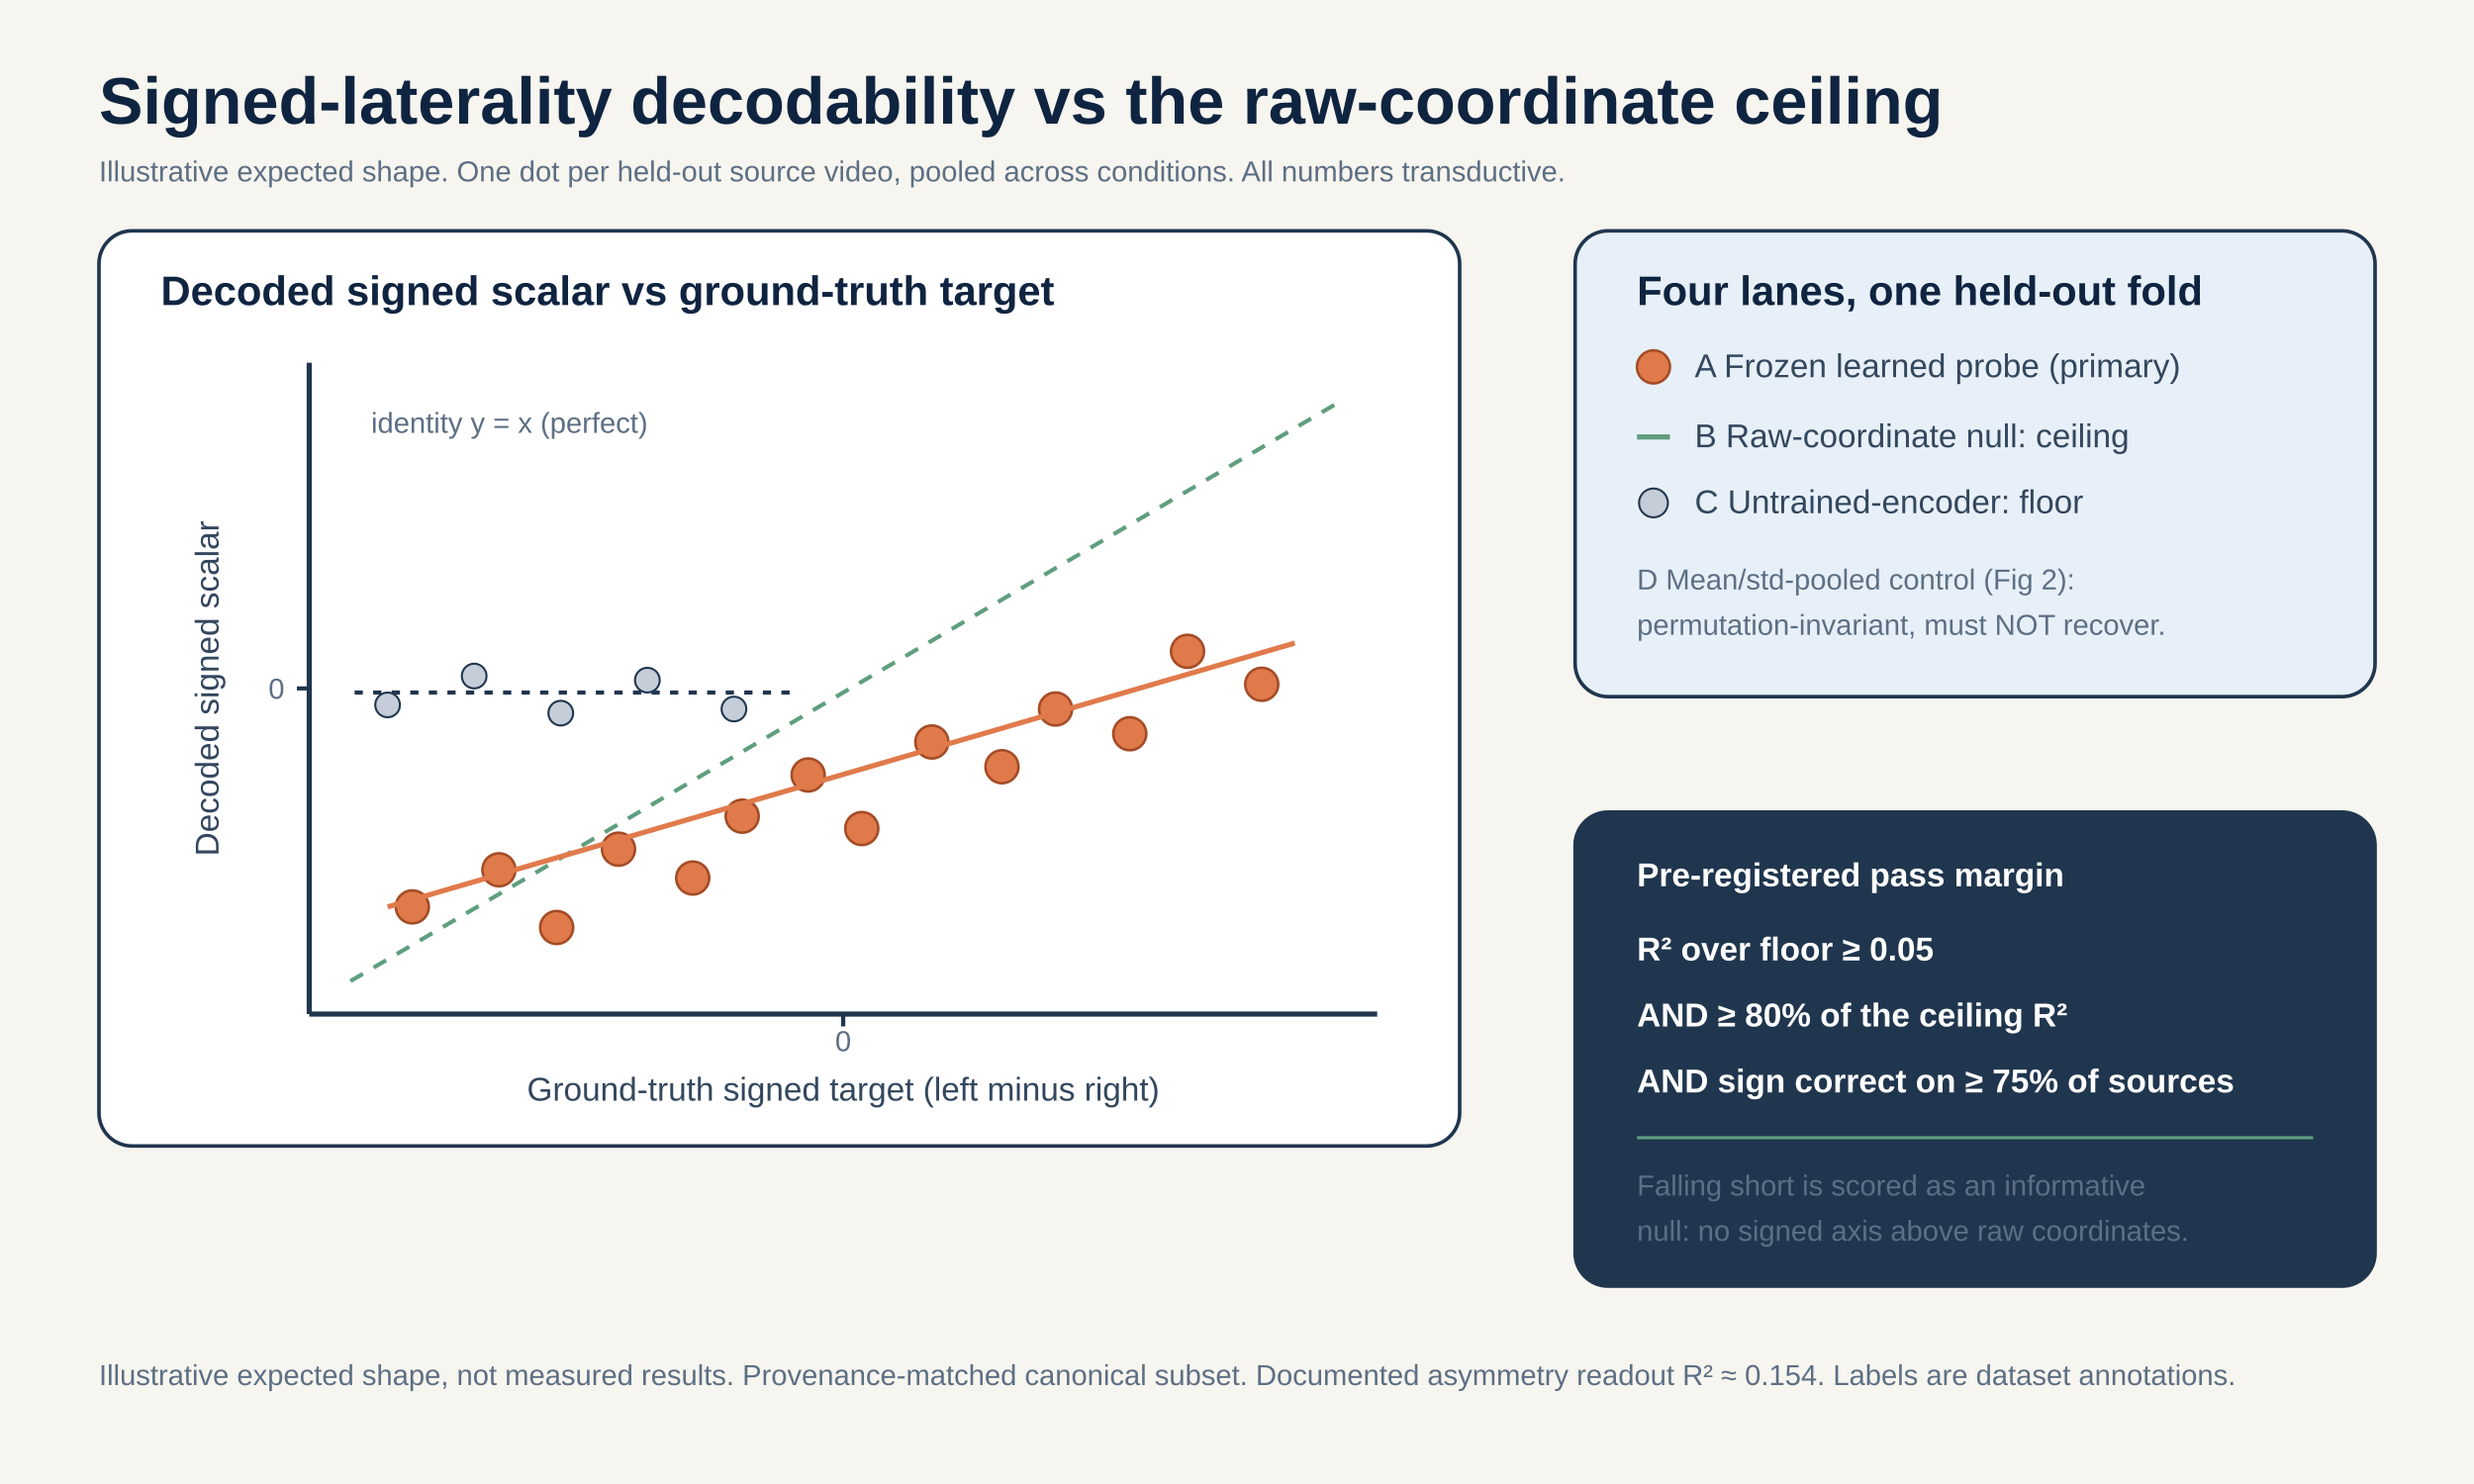
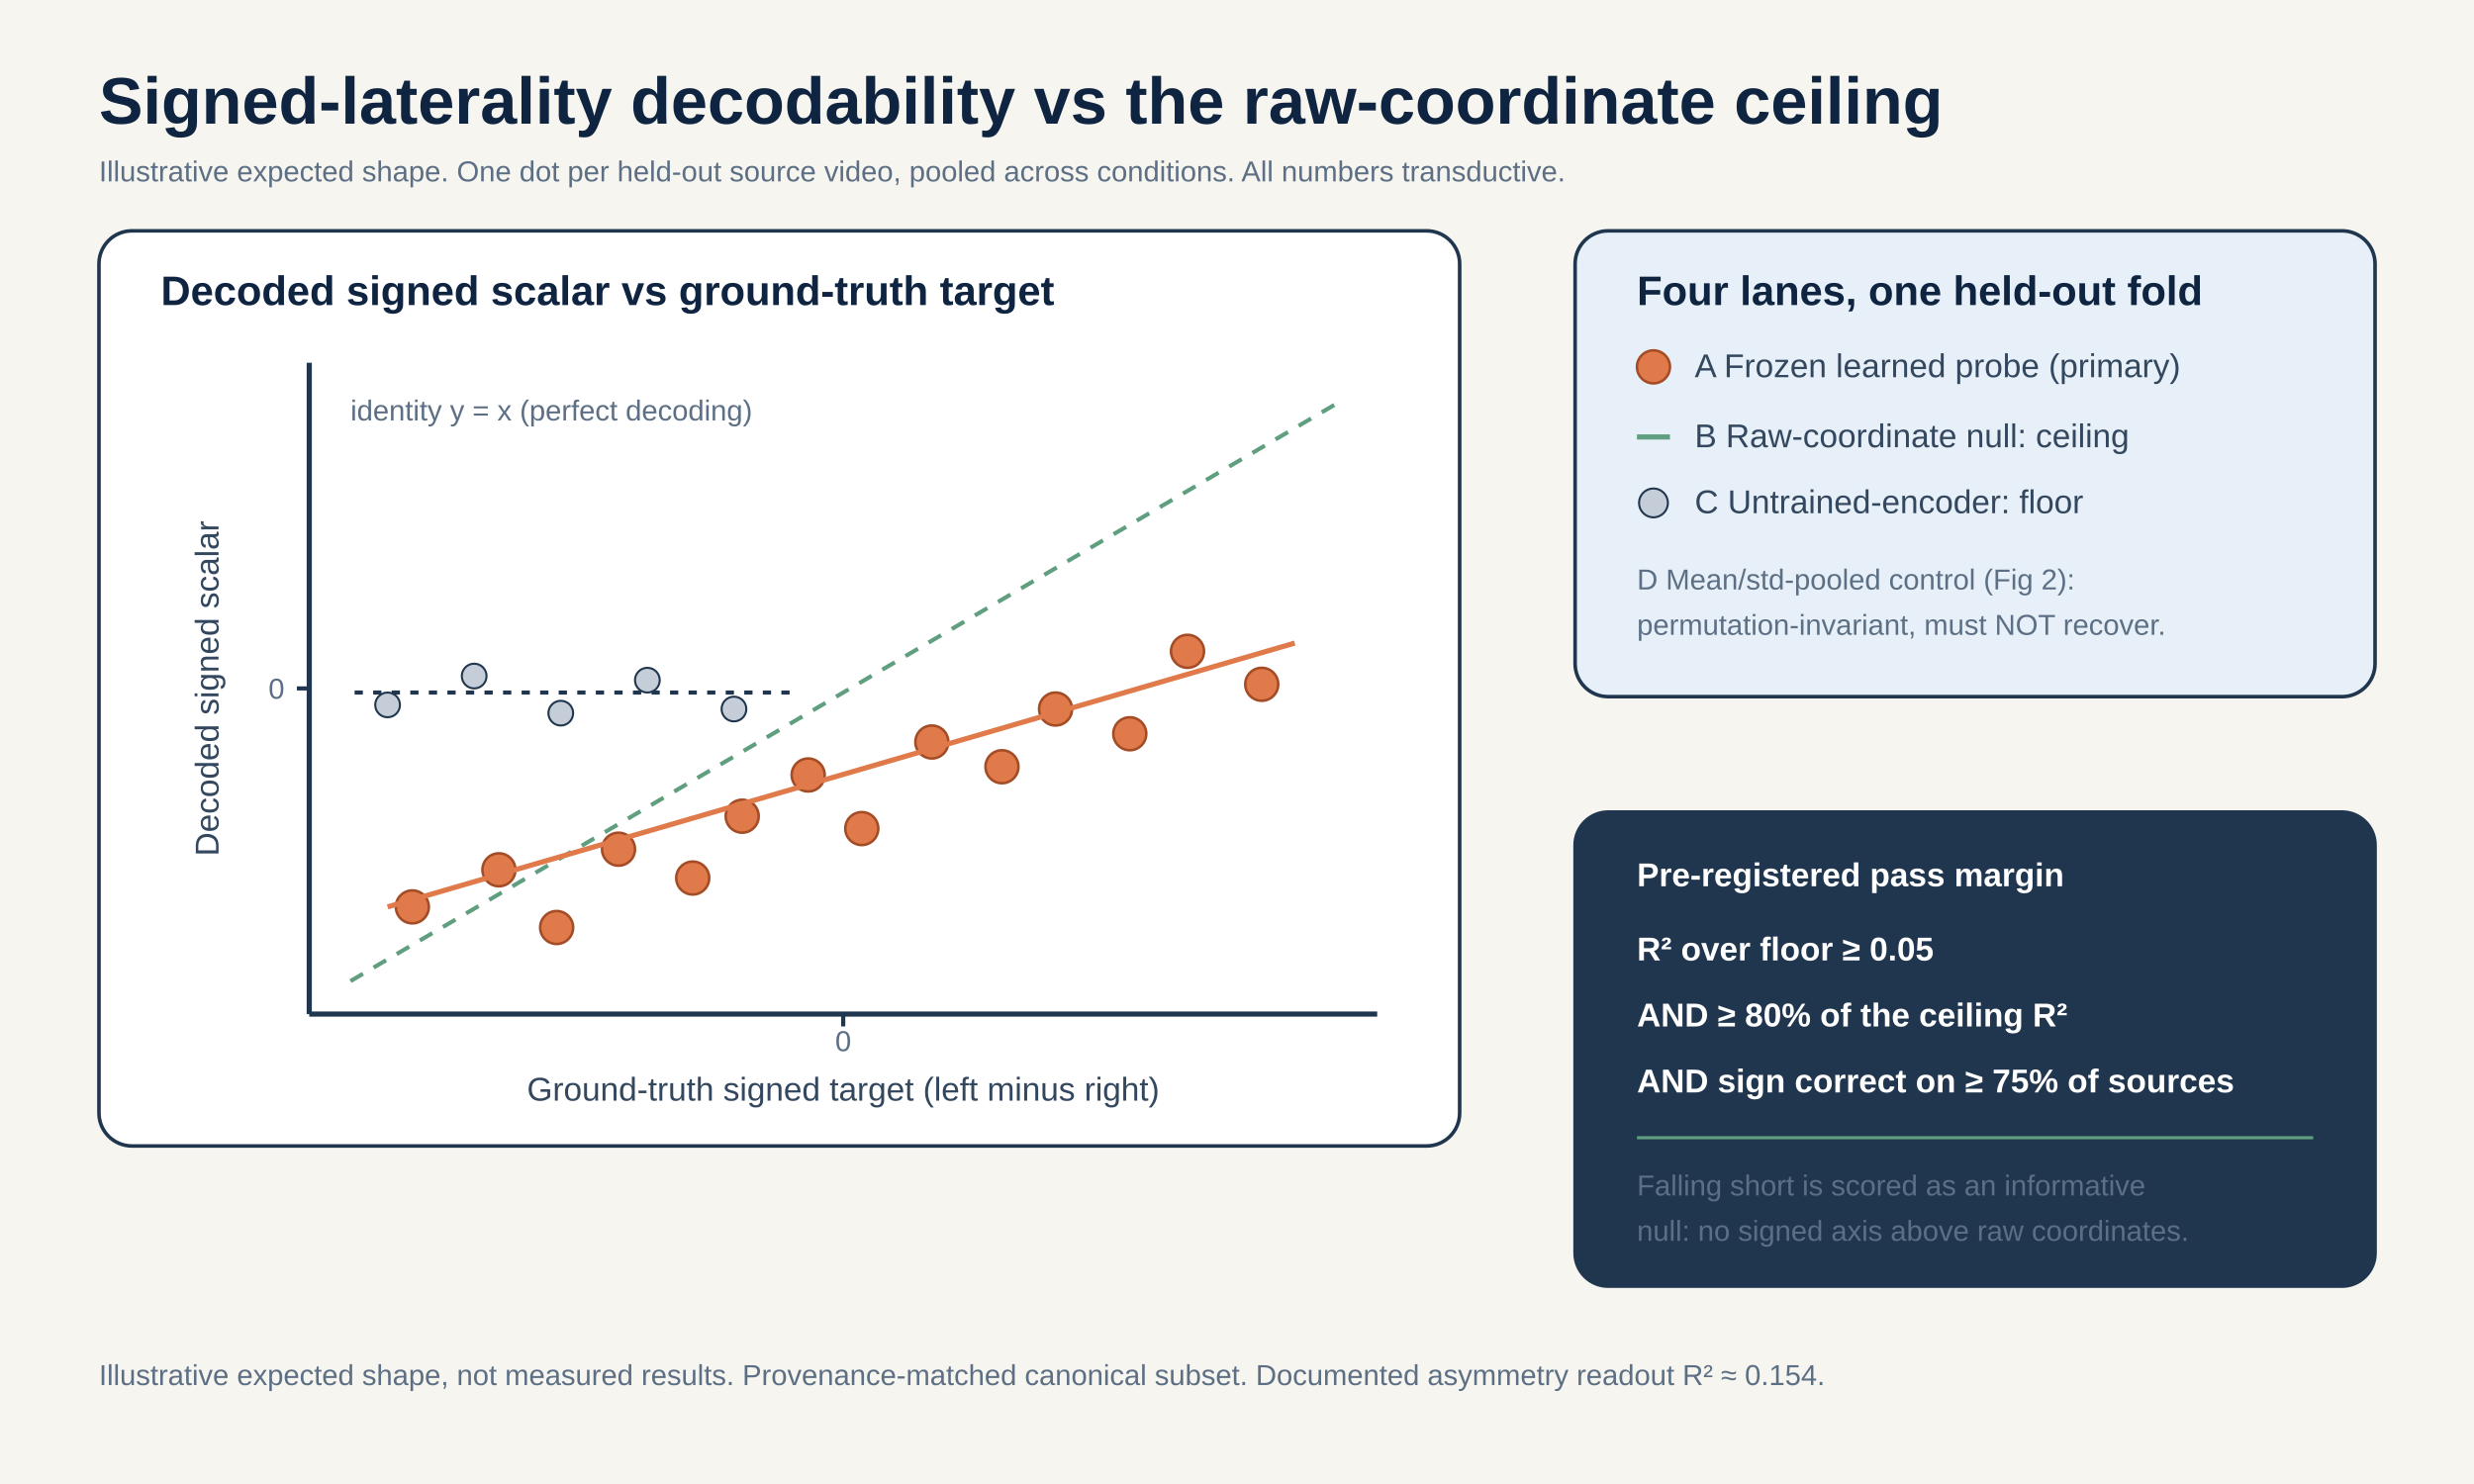
<svg xmlns="http://www.w3.org/2000/svg" viewBox="0 0 1200 720" role="img" aria-labelledby="t1 d1">
  <defs>
    <marker id="arrow" markerWidth="8" markerHeight="8" refX="7" refY="4" orient="auto" markerUnits="userSpaceOnUse">
      <path d="M0,0 L8,4 L0,8 z" fill="#20364e" />
    </marker>
    <style>
      .h{font-family:Arial,Helvetica,sans-serif;font-weight:700;font-size:32px;fill:#0f2440;}
      .t{font-family:Arial,Helvetica,sans-serif;font-weight:700;font-size:20px;fill:#0f2440;}
      .b{font-family:Arial,Helvetica,sans-serif;font-size:16px;fill:#33475e;}
      .s{font-family:Arial,Helvetica,sans-serif;font-size:14px;fill:#5c6f84;}
      .w{font-family:Arial,Helvetica,sans-serif;font-weight:700;font-size:16px;fill:#ffffff;}
    </style>
  </defs>
  <rect x="0" y="0" width="1200" height="720" fill="#f7f5ef" />
  <text x="48" y="60" class="h">Signed-laterality decodability vs the raw-coordinate ceiling</text>
  <text x="48" y="88" class="s">Illustrative expected shape. One dot per held-out source video, pooled across conditions. All numbers transductive.</text>
  <rect x="48" y="112" width="660" height="444" rx="16" fill="#ffffff" stroke="#20364e" stroke-width="1.75" />
  <text x="78" y="148" class="t">Decoded signed scalar vs ground-truth target</text>
  <line x1="150" y1="176" x2="150" y2="492" stroke="#20364e" stroke-width="2.5" />
  <line x1="150" y1="492" x2="668" y2="492" stroke="#20364e" stroke-width="2.5" />
  <line x1="409" y1="492" x2="409" y2="498" stroke="#20364e" stroke-width="2" />
  <text x="409" y="510" class="s" text-anchor="middle">0</text>
  <line x1="150" y1="334" x2="144" y2="334" stroke="#20364e" stroke-width="2" />
  <text x="138" y="339" class="s" text-anchor="end">0</text>
  <line x1="170" y1="476" x2="648" y2="196" stroke="#5f9e7e" stroke-width="2" stroke-dasharray="7 6" />
-   <text x="180" y="210" class="s" fill="#5f9e7e">identity y = x (perfect)</text>
+   <text x="170" y="204" class="s" fill="#5f9e7e">identity y = x (perfect decoding)</text>
  <g fill="#e07a4b" stroke="#a44c26" stroke-width="1.25">
    <circle cx="200" cy="440" r="8" />
    <circle cx="242" cy="422" r="8" />
    <circle cx="270" cy="450" r="8" />
    <circle cx="300" cy="412" r="8" />
    <circle cx="336" cy="426" r="8" />
    <circle cx="360" cy="396" r="8" />
    <circle cx="392" cy="376" r="8" />
    <circle cx="418" cy="402" r="8" />
    <circle cx="452" cy="360" r="8" />
    <circle cx="486" cy="372" r="8" />
    <circle cx="512" cy="344" r="8" />
    <circle cx="548" cy="356" r="8" />
    <circle cx="576" cy="316" r="8" />
    <circle cx="612" cy="332" r="8" />
  </g>
  <line x1="188" y1="440" x2="628" y2="312" stroke="#e07a4b" stroke-width="2.5" />
  <g fill="#c4cdd8" stroke="#20364e" stroke-width="1">
    <circle cx="188" cy="342" r="6" />
    <circle cx="230" cy="328" r="6" />
    <circle cx="272" cy="346" r="6" />
    <circle cx="314" cy="330" r="6" />
    <circle cx="356" cy="344" r="6" />
  </g>
  <line x1="172" y1="336" x2="388" y2="336" stroke="#20364e" stroke-width="2" stroke-dasharray="4 5" />
  <text x="409" y="534" class="b" text-anchor="middle">Ground-truth signed target  (left minus right)</text>
  <text x="106" y="334" class="b" text-anchor="middle" transform="rotate(-90 106 334)">Decoded signed scalar</text>
  <rect x="764" y="112" width="388" height="226" rx="16" fill="#e7f0f8" stroke="#20364e" stroke-width="1.75" />
  <text x="794" y="148" class="t">Four lanes, one held-out fold</text>
  <circle cx="802" cy="178" r="8" fill="#e07a4b" stroke="#a44c26" stroke-width="1.25" />
  <text x="822" y="183" class="b">A Frozen learned probe (primary)</text>
  <line x1="794" y1="212" x2="810" y2="212" stroke="#5f9e7e" stroke-width="2.5" />
  <text x="822" y="217" class="b">B Raw-coordinate null: ceiling</text>
  <circle cx="802" cy="244" r="7" fill="#c4cdd8" stroke="#20364e" stroke-width="1" />
  <text x="822" y="249" class="b">C Untrained-encoder: floor</text>
  <text x="794" y="286" class="s">D Mean/std-pooled control (Fig 2):</text>
  <text x="794" y="308" class="s">permutation-invariant, must NOT recover.</text>
  <rect x="764" y="394" width="388" height="230" rx="16" fill="#20364e" stroke="#20364e" stroke-width="1.75" />
  <text x="794" y="430" class="w" font-size="20">Pre-registered pass margin</text>
  <text x="794" y="466" class="w">R² over floor  ≥ 0.05</text>
  <text x="794" y="498" class="w">AND  ≥ 80% of the ceiling R²</text>
  <text x="794" y="530" class="w">AND sign correct on ≥ 75% of sources</text>
  <line x1="794" y1="552" x2="1122" y2="552" stroke="#5f9e7e" stroke-width="1.5" />
  <text x="794" y="580" class="s" fill="#cdd8e4">Falling short is scored as an informative</text>
  <text x="794" y="602" class="s" fill="#cdd8e4">null: no signed axis above raw coordinates.</text>
-   <text x="48" y="672" class="s">Illustrative expected shape, not measured results. Provenance-matched canonical subset. Documented asymmetry readout R² ≈ 0.154. Labels are dataset annotations.</text>
+   <text x="48" y="672" class="s">Illustrative expected shape, not measured results. Provenance-matched canonical subset. Documented asymmetry readout R² ≈ 0.154.</text>
</svg>
